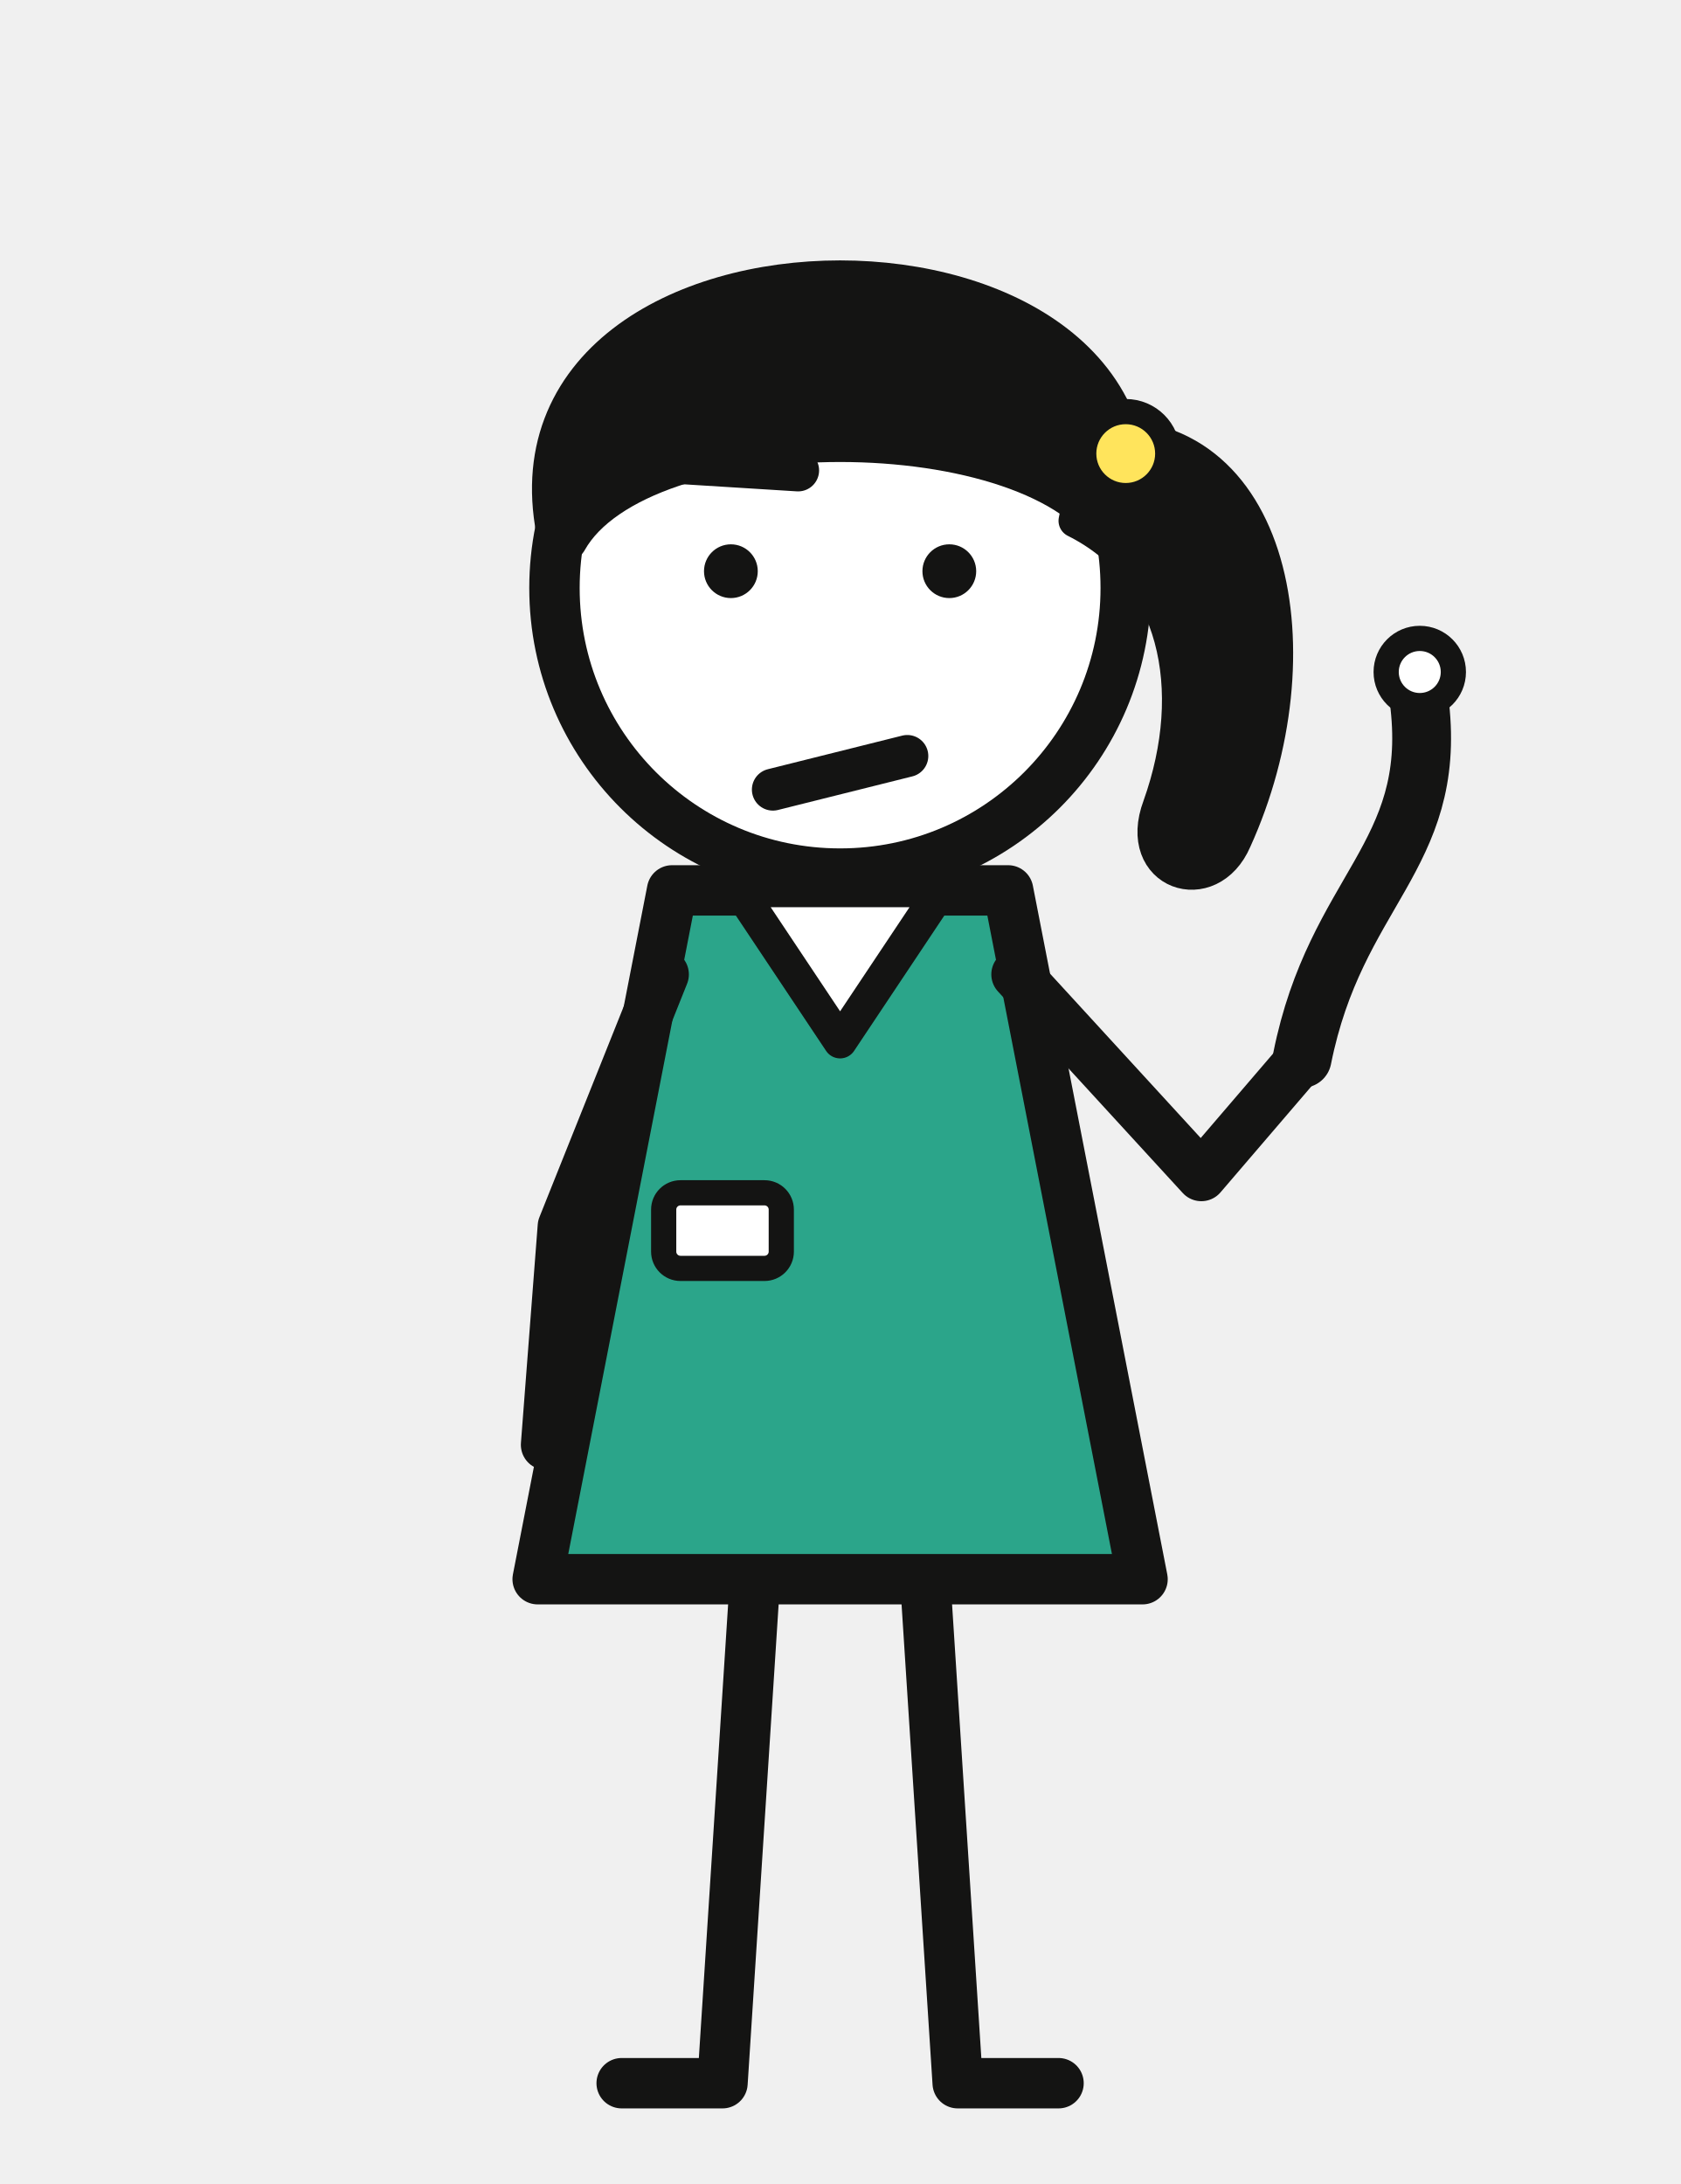
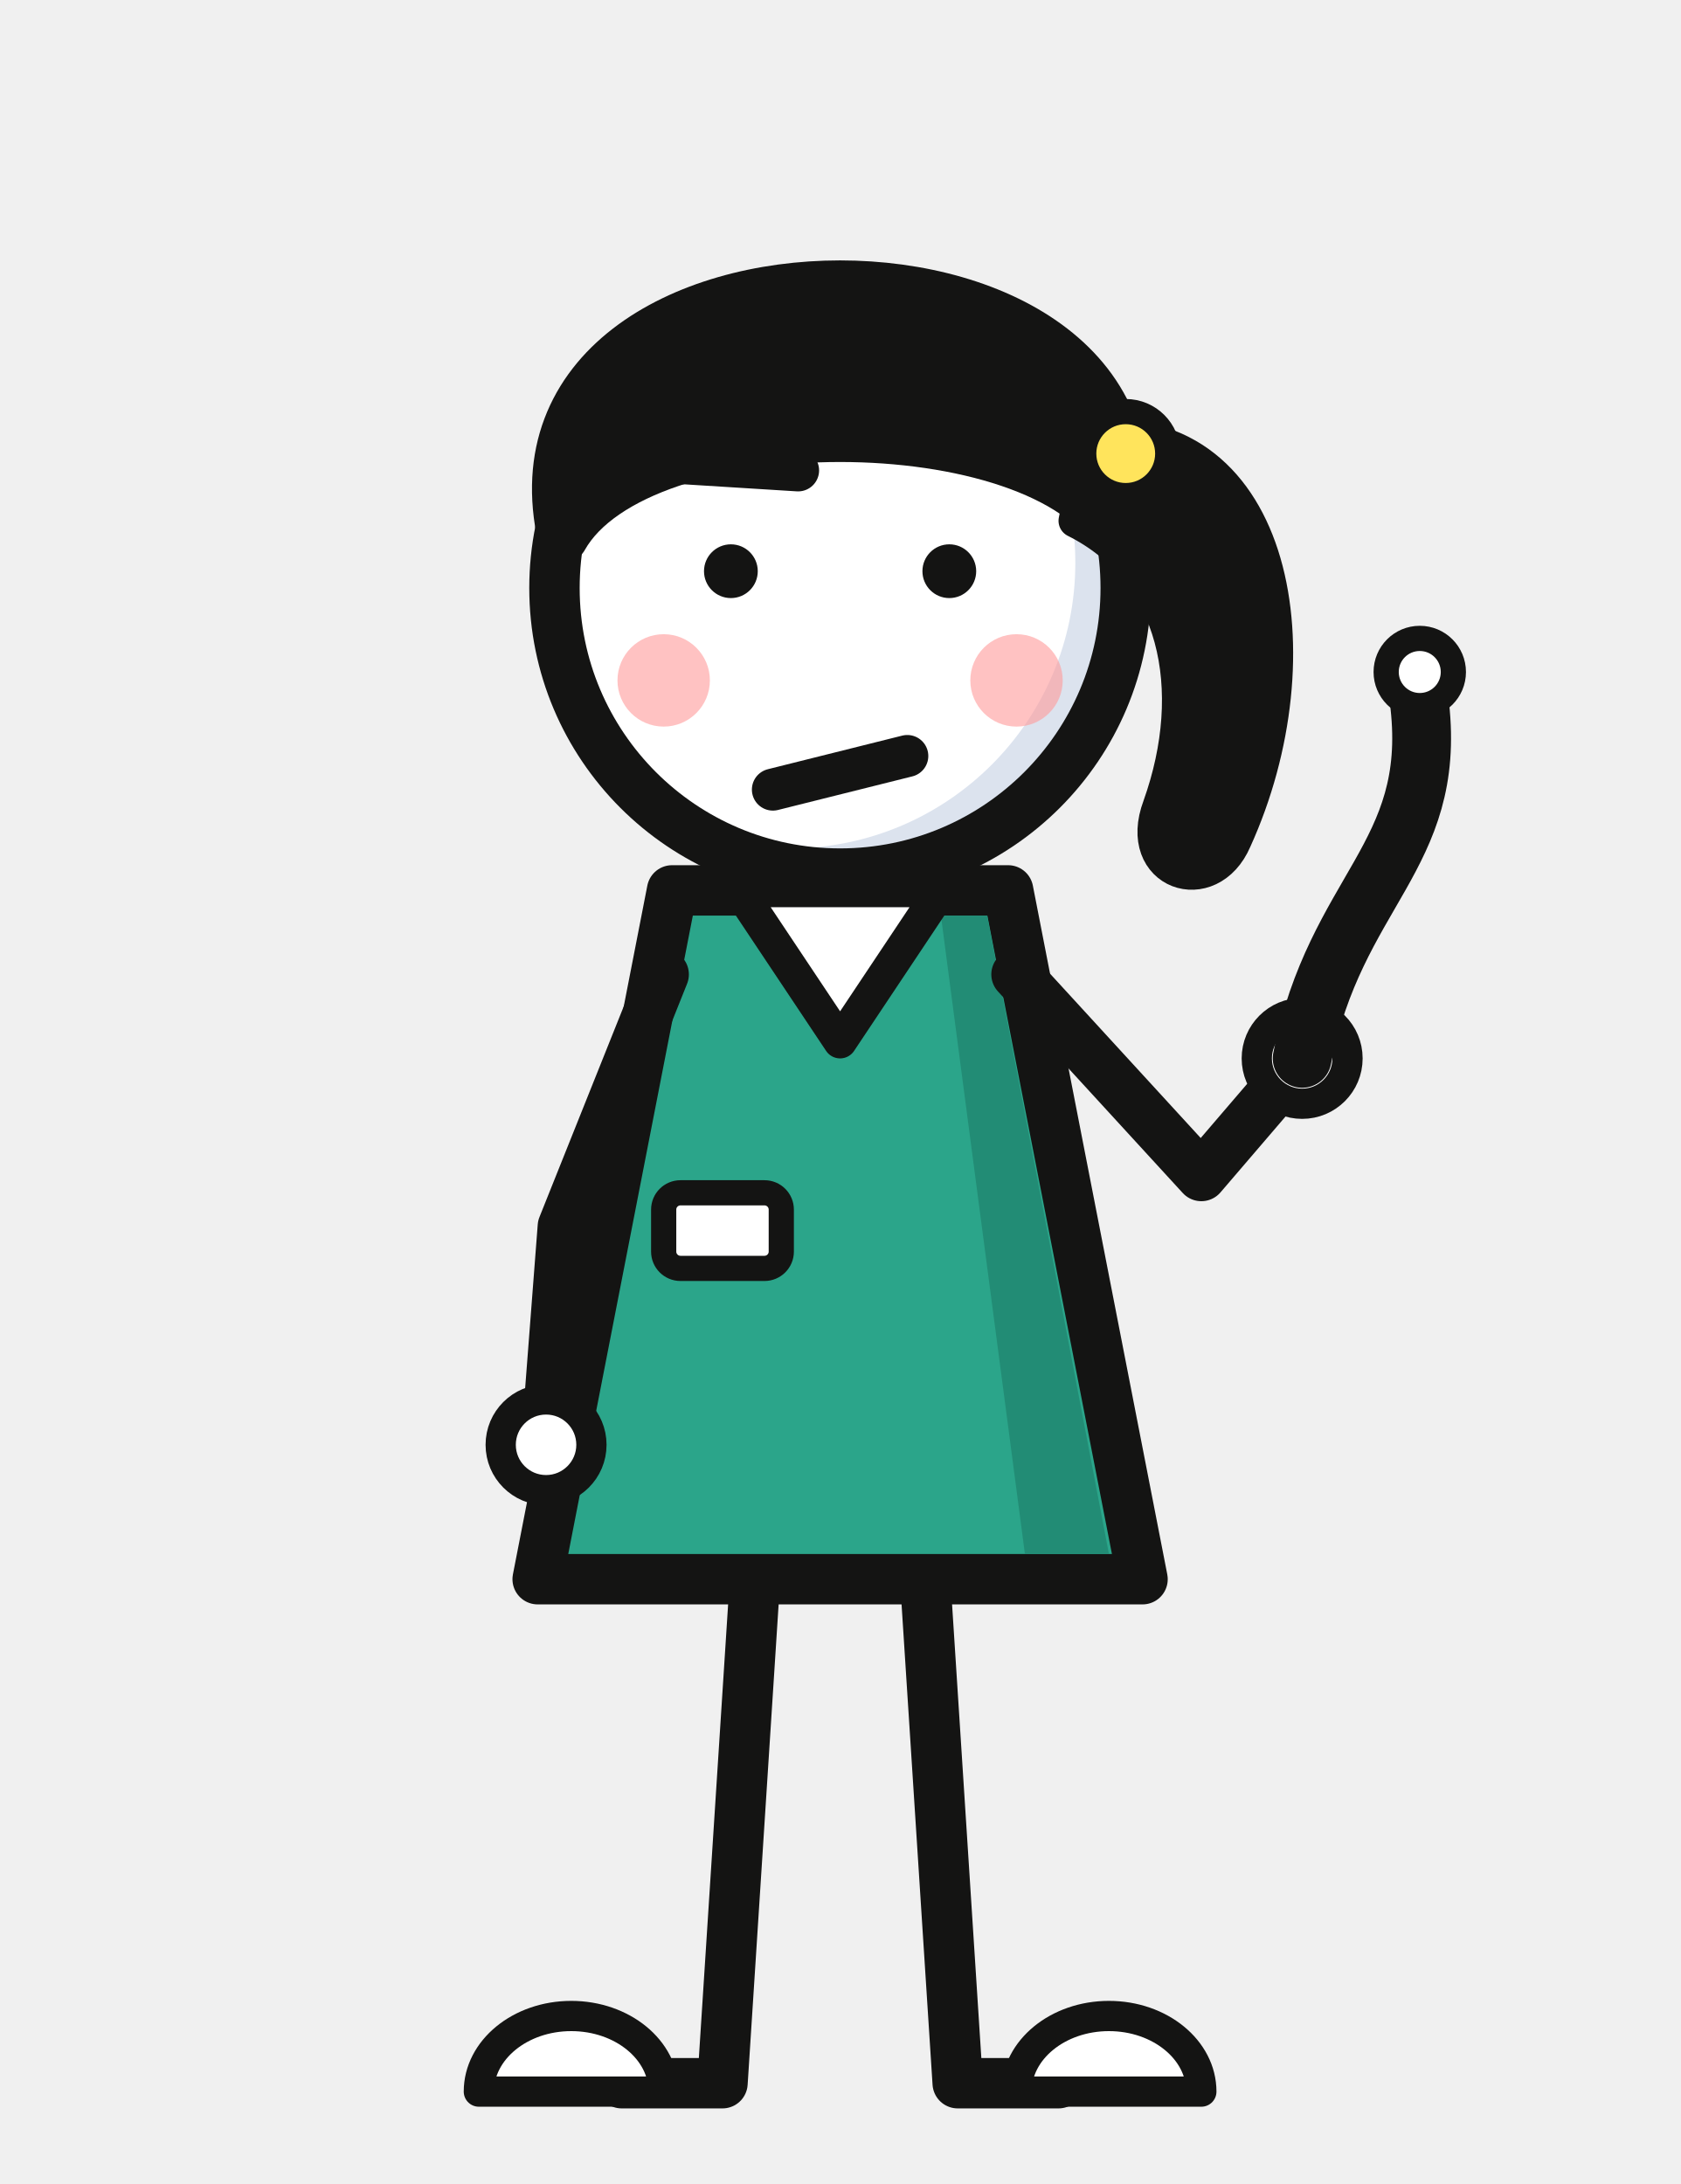
<svg xmlns="http://www.w3.org/2000/svg" viewBox="0 0 200 260" role="img" aria-label="L'assistante">
  <g fill="none" stroke="#141413" stroke-width="6" stroke-linecap="round" stroke-linejoin="round">
-     <path d="M90 186 L86 248 L74 248" />
-     <path d="M110 186 L114 248 L126 248" />
+     <defs>
+       <marker id="dc-main-92" markerUnits="userSpaceOnUse" markerWidth="60" markerHeight="40" refX="30" refY="20" viewBox="0 0 60 40" overflow="visible">
+         <circle cx="30" cy="20" r="5.4" fill="#FFFFFF" stroke="#141413" stroke-width="3.6" />
+       </marker>
+       <marker id="dc-pied-92G" markerUnits="userSpaceOnUse" markerWidth="60" markerHeight="40" refX="30" refY="20" viewBox="0 0 60 40" overflow="visible">
+         <path d="M13 21 A11 9 0 0 1 35 21 Z" fill="#FFFFFF" stroke="#141413" stroke-width="3.6" stroke-linejoin="round" />
+       </marker>
+       <marker id="dc-pied-92D" markerUnits="userSpaceOnUse" markerWidth="60" markerHeight="40" refX="30" refY="20" viewBox="0 0 60 40" overflow="visible">
+         <path d="M25 21 A11 9 0 0 1 47 21 Z" fill="#FFFFFF" stroke="#141413" stroke-width="3.6" stroke-linejoin="round" />
+       </marker>
+     </defs>
+     <path d="M90 186 L86 248 L74 248" marker-end="url(#dc-pied-92G)" />
+     <path d="M110 186 L114 248 L126 248" marker-end="url(#dc-pied-92D)" />
    <path d="M80 106 L120 106 L136 188 L64 188 Z" fill="#2BA58A" />
+     <path d="M112 109 L117.5 109 L132 185 L122 185 Z" fill="#228C75" stroke="none" />
    <path d="M88 106 L100 124 L112 106 Z" fill="#FFFFFF" stroke-width="4" />
    <rect x="79" y="142" width="14" height="9" rx="2" fill="#FFFFFF" stroke-width="3" />
-     <circle cx="100" cy="70" r="34" fill="#FFFFFF" />
+     <defs>
+       <clipPath id="dc-tete-92">
+         <circle cx="100" cy="70" r="34" />
+       </clipPath>
+     </defs>
+     <circle cx="100" cy="70" r="34" fill="#DCE3EE" stroke="none" />
+     <circle cx="94" cy="67" r="34" fill="#FFFFFF" stroke="none" clip-path="url(#dc-tete-92)" />
+     <circle cx="100" cy="70" r="34" />
    <path d="M130 52 C152 50 157 78 147 100 C144 107 135 104 138 96 C143 82 140 68 128 62 Z" fill="#141413" stroke-width="4" />
    <path d="M67 64 C58 24 142 24 133 64 C124 48 76 48 67 64 Z" fill="#141413" />
    <circle cx="134" cy="54" r="5" fill="#FFE45C" stroke-width="3" />
-     <path d="M79 116 L67 146 L65 172" />
-     <path d="M121 116 L143 140 L155 126" />
+     <path d="M79 116 L67 146 L65 172" marker-end="url(#dc-main-92)" />
+     <path d="M121 116 L143 140 L155 126" marker-end="url(#dc-main-92)" />
+     <circle cx="79" cy="81" r="5.5" fill="#FF9A9A" stroke="none" opacity="0.6" />
+     <circle cx="121" cy="81" r="5.5" fill="#FF9A9A" stroke="none" opacity="0.6" />
    <g stroke-width="5">
      <path transform="translate(87 54) scale(1)" d="M-8 1 L8 2" />
      <path transform="translate(113 54) scale(1)" d="M-8 -5 L8 -11" />
      <g transform="translate(87 68) scale(1)">
        <circle r="3.2" fill="#141413" stroke="none" />
      </g>
      <g transform="translate(113 68) scale(1)">
        <circle r="3.2" fill="#141413" stroke="none" />
      </g>
      <path transform="translate(100 92) scale(1)" d="M-8 2 L8 -2" />
    </g>
    <path d="M155 126 C159 106 171 102 169 84" stroke-width="7" />
    <circle cx="169" cy="80" r="4" fill="#FFFFFF" stroke-width="3" />
  </g>
</svg>
